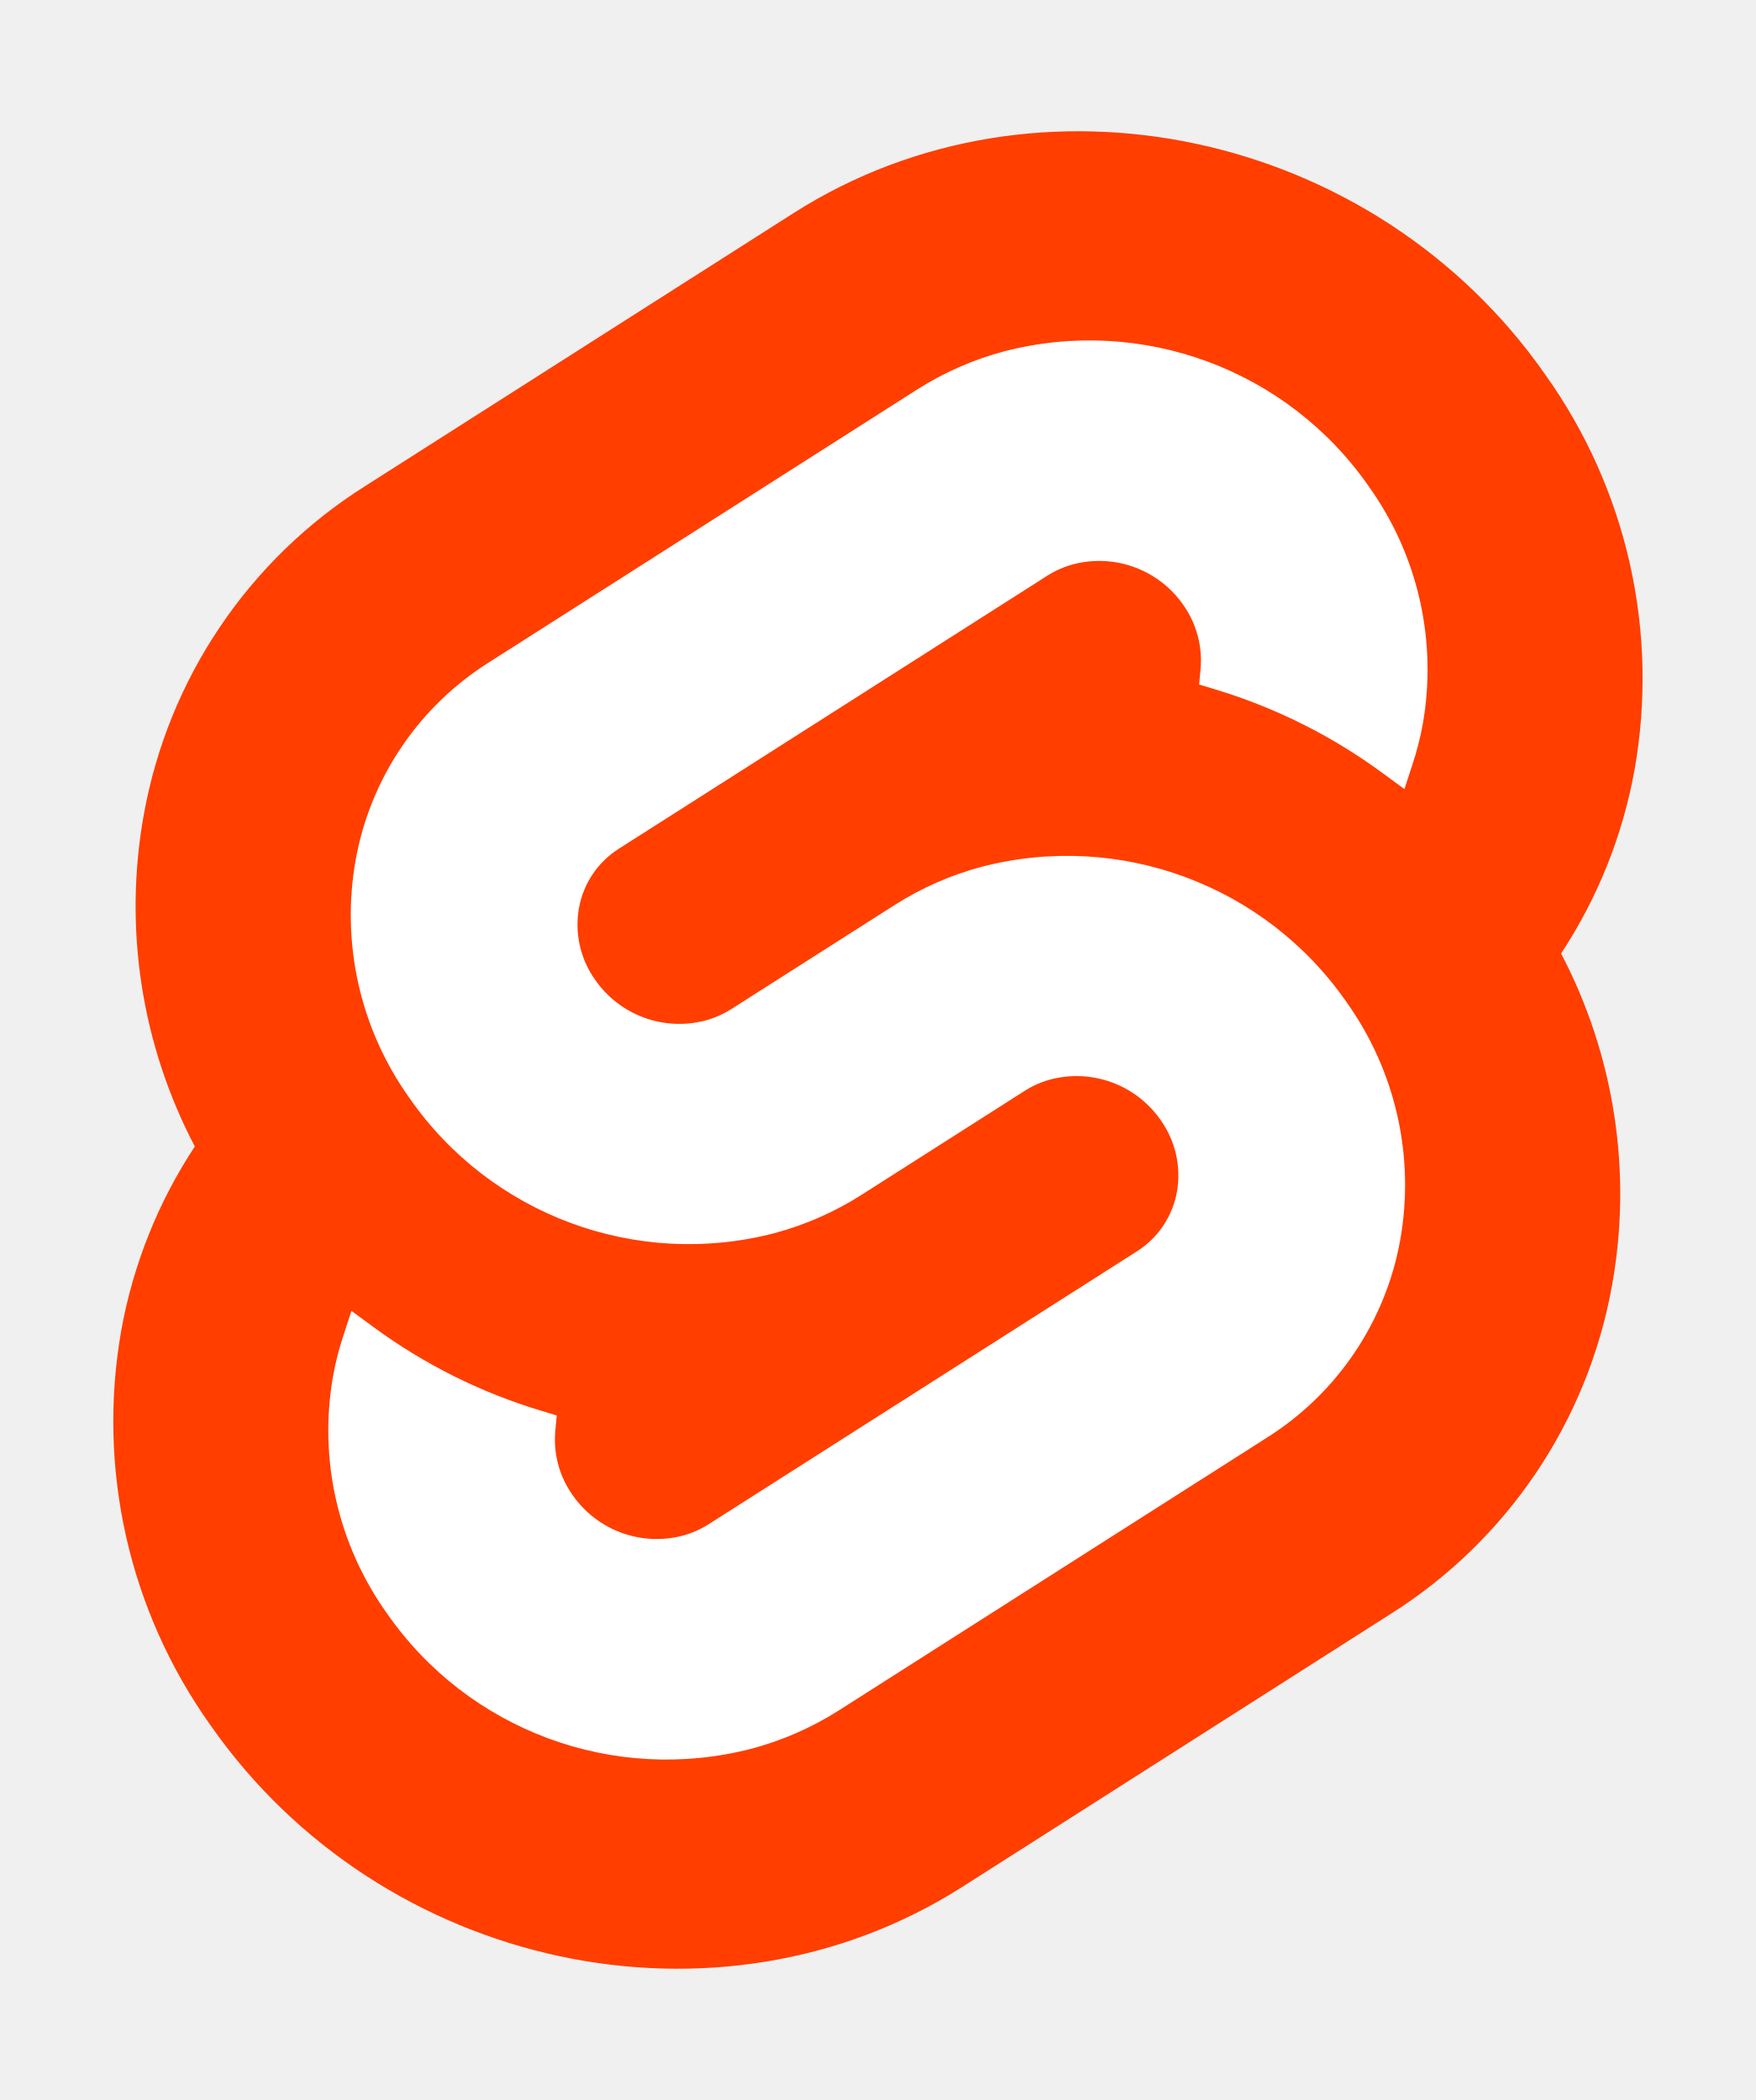
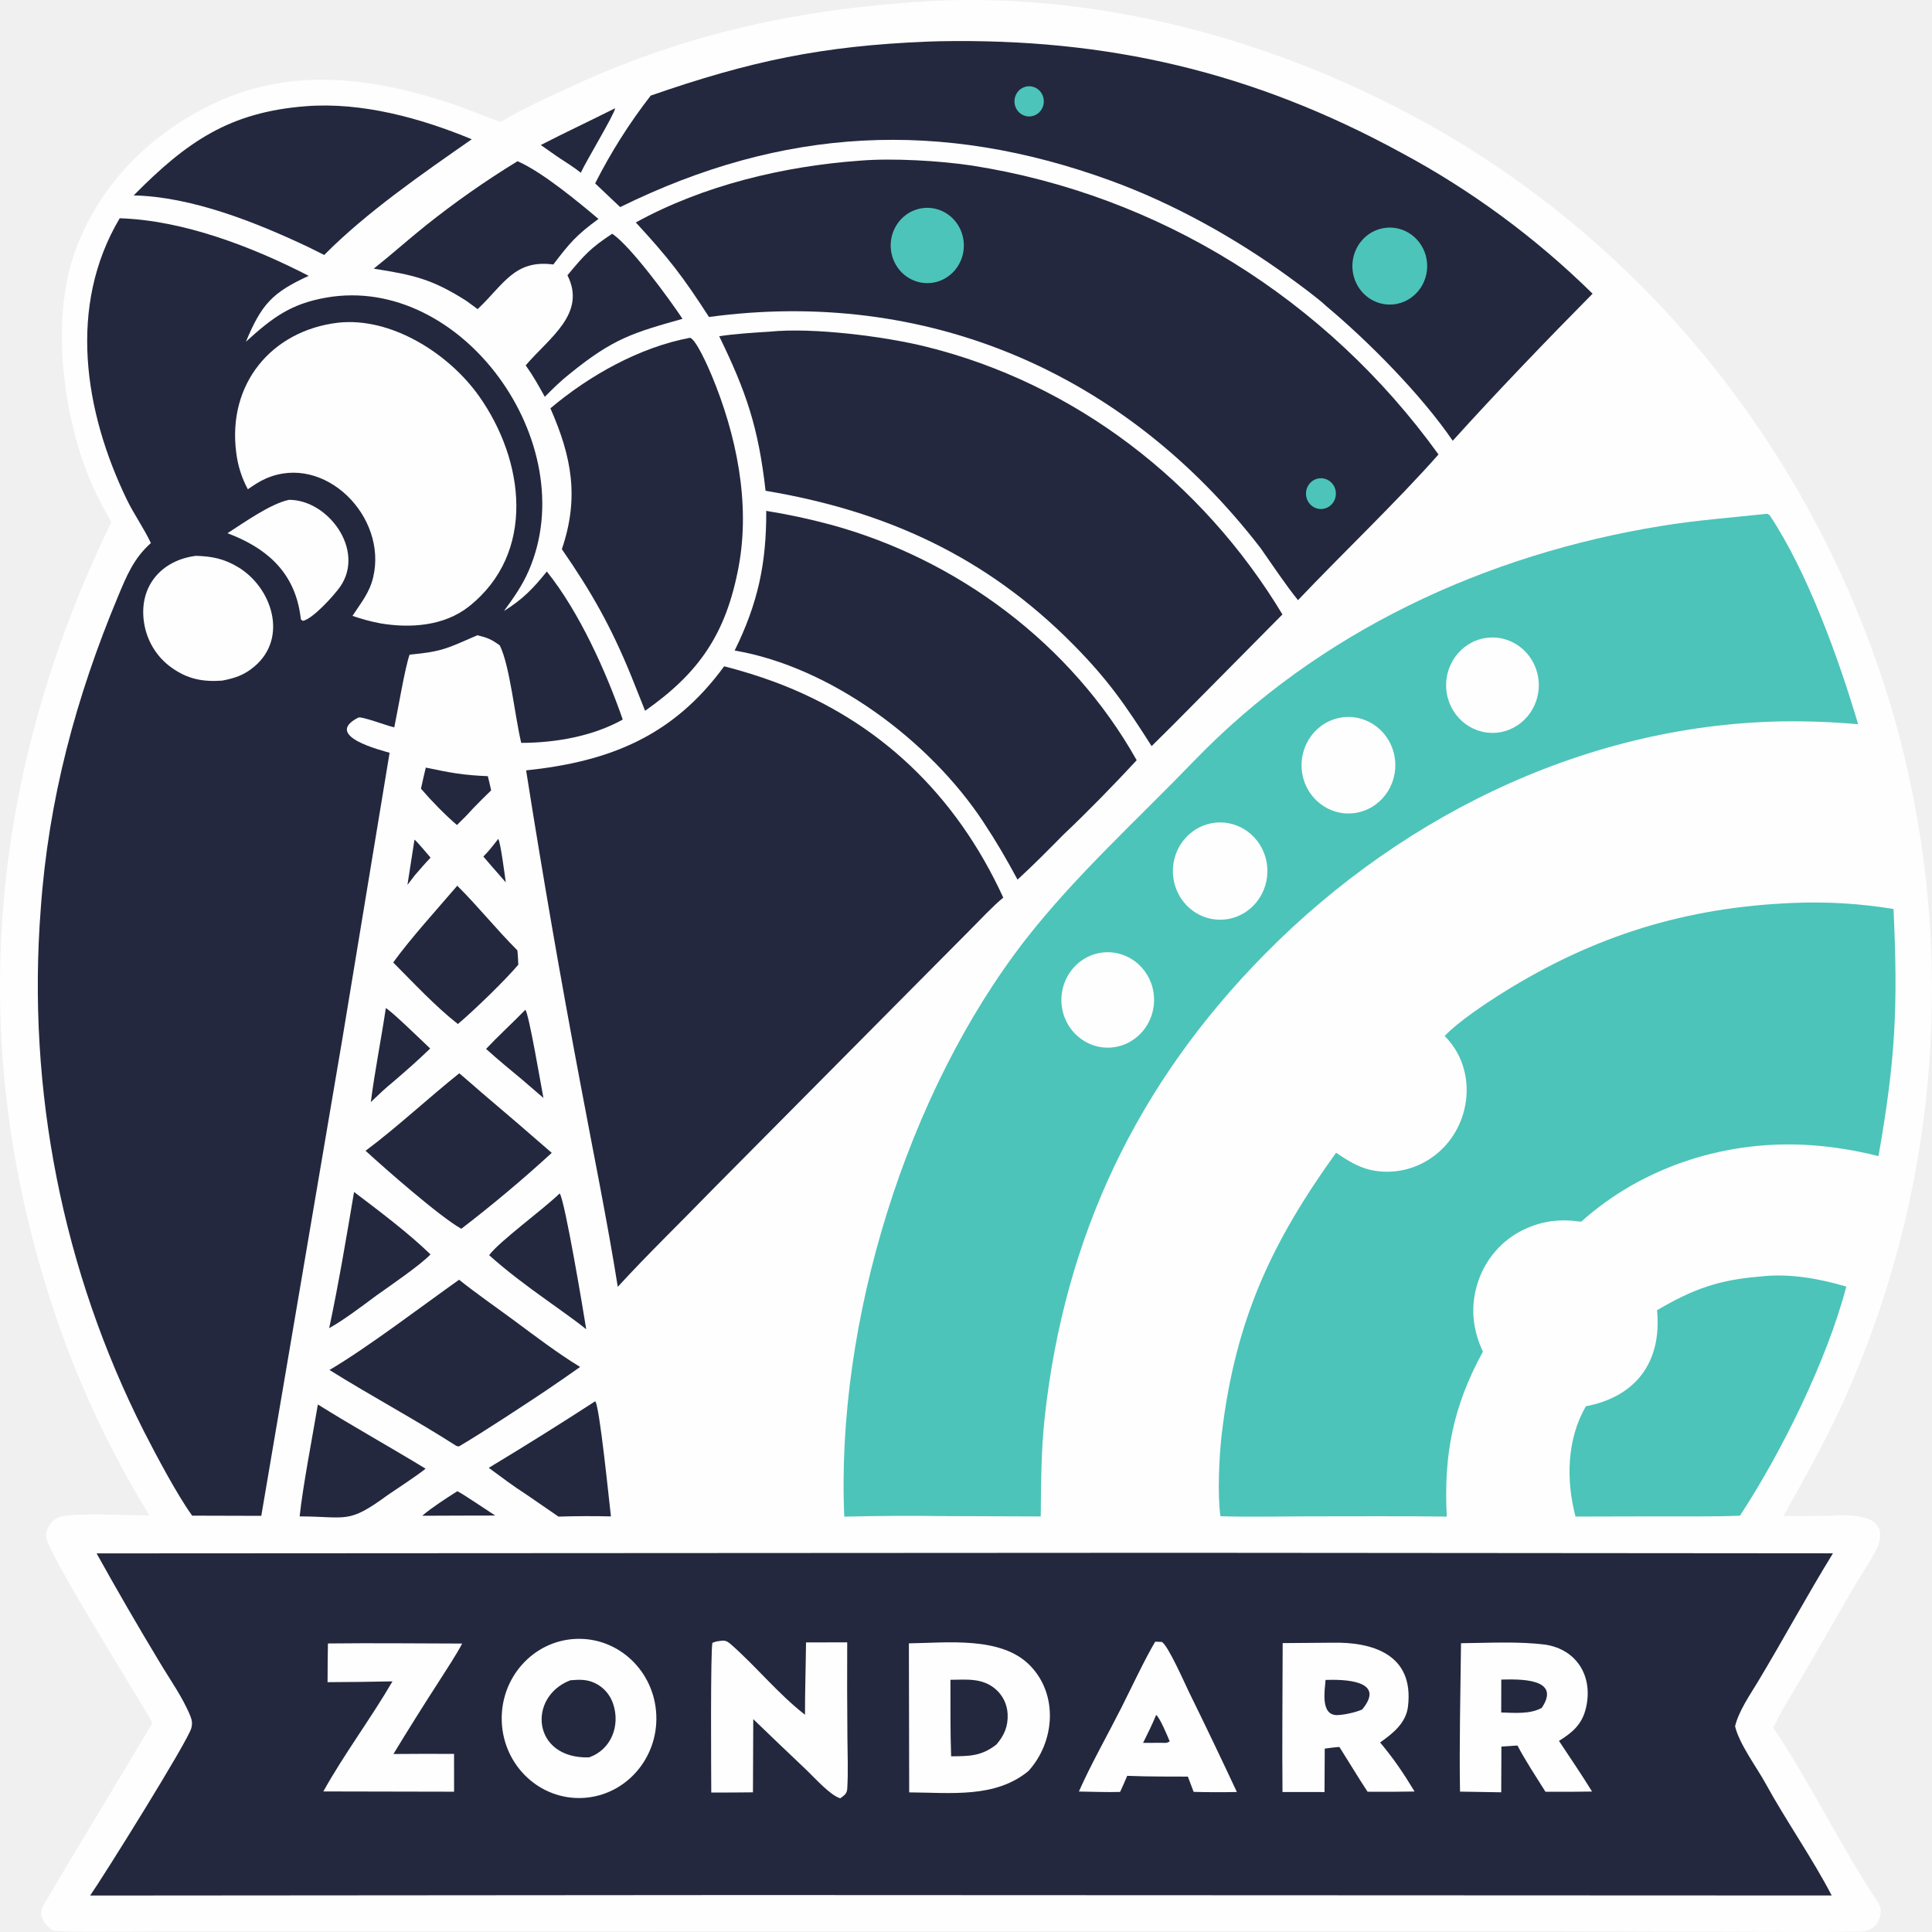
- <svg xmlns="http://www.w3.org/2000/svg" width="107" height="128" viewBox="0 0 107 128">
-   <path d="M94.157 22.819c-10.4-14.885-30.94-19.297-45.792-9.835L22.282 29.608A29.92 29.92 0 0 0 8.764 49.65a31.5 31.5 0 0 0 3.108 20.231 30 30 0 0 0-4.477 11.183 31.9 31.9 0 0 0 5.448 24.116c10.402 14.887 30.942 19.297 45.791 9.835l26.083-16.624A29.92 29.92 0 0 0 98.235 78.35a31.53 31.53 0 0 0-3.105-20.232 30 30 0 0 0 4.474-11.182 31.88 31.88 0 0 0-5.447-24.116" style="fill:#ff3e00" />
-   <path d="M45.817 106.582a20.72 20.72 0 0 1-22.237-8.243 19.17 19.17 0 0 1-3.277-14.503 18 18 0 0 1 .624-2.435l.49-1.498 1.337.981a33.6 33.6 0 0 0 10.203 5.098l.97.294-.09.968a5.85 5.85 0 0 0 1.052 3.878 6.24 6.24 0 0 0 6.695 2.485 5.8 5.8 0 0 0 1.603-.704L69.27 76.28a5.43 5.43 0 0 0 2.45-3.631 5.8 5.8 0 0 0-.987-4.371 6.24 6.24 0 0 0-6.698-2.487 5.7 5.7 0 0 0-1.6.704l-9.953 6.345a19 19 0 0 1-5.296 2.326 20.72 20.72 0 0 1-22.237-8.243 19.17 19.17 0 0 1-3.277-14.502 17.99 17.99 0 0 1 8.13-12.052l26.081-16.623a19 19 0 0 1 5.3-2.329 20.72 20.72 0 0 1 22.237 8.243 19.17 19.17 0 0 1 3.277 14.503 18 18 0 0 1-.624 2.435l-.49 1.498-1.337-.98a33.6 33.6 0 0 0-10.203-5.1l-.97-.294.09-.968a5.86 5.86 0 0 0-1.052-3.878 6.24 6.24 0 0 0-6.696-2.485 5.8 5.8 0 0 0-1.602.704L37.73 51.72a5.42 5.42 0 0 0-2.449 3.63 5.79 5.79 0 0 0 .986 4.372 6.24 6.24 0 0 0 6.698 2.486 5.8 5.8 0 0 0 1.602-.704l9.952-6.342a19 19 0 0 1 5.295-2.328 20.72 20.72 0 0 1 22.237 8.242 19.17 19.17 0 0 1 3.277 14.503 18 18 0 0 1-8.13 12.053l-26.081 16.622a19 19 0 0 1-5.3 2.328" style="fill:#fff" />
+ <svg xmlns="http://www.w3.org/2000/svg" height="1024" preserveAspectRatio="none" style="display:block" viewBox="240.902 242.59 1570.084 1525.29" width="1024">
+   <path d="M996.712 243.434c146.688-7.49 298.458 35.394 424.848 108.437 178.13 103.825 308.44 273.358 362.96 472.196a769.43 769.43 0 0 1-39.45 511.653c-16.24 36.93-34.72 68.96-54.83 103.72 12.81-.11 24.45.22 39.32-.3 13.04-.45 46.21-2.36 38.05 22.44-2.66 8.06-15.11 25.65-20.24 34.28l-39.91 67.12c-7.64 12.7-18.3 29.1-24.73 42.09l-.76 1.55c30.03 43.17 55.03 94.13 85.07 137.79 1.29 1.88 2.4 4.69 2.3 7.02-.49 10.57-7.58 16.38-17.97 16.15-31.62.47-63.15.29-94.72.12l-157.97-.45-522.18.05-461.765.07-148.42.04c-24.557.01-58.632.97-82.417-.51-6.882-5.05-12.681-11.95-7.418-20.62 29.063-47.9 59.092-95.6 88.337-143.43-12.419-21.91-85.979-134.75-86.458-147.21-.161-4.18 2.079-8.68 4.9-11.65 1.962-2.07 4.285-3.43 7.06-4.08 13.51-3.15 55.655-.89 72.068-.83a766 766 0 0 1-79.939-168.47c-70.362-210.54-49.585-418.545 48.936-615.843a349 349 0 0 1-12.346-22.513c-25.957-52.075-37.568-133.78-18.062-188.635 18.782-52.823 59.032-92.696 108.824-117.047 63.498-31.052 128.72-23.87 193.782-3.496 14.718 4.609 29.447 10.724 44.158 15.85 15.447-9.409 43.104-21.668 59.666-29.024 95.363-42.354 185.789-60.376 289.306-66.468" fill="#fefefe" />
+   <path d="m1196.96 1468.5 533.54.41c-21.16 33.41-40.22 67.82-61.03 101.42-6.65 10.72-15.42 22.93-18.53 35.08 3.36 14.05 17.51 32.27 24.75 45.11 16.24 28.85 38.47 59.76 53.78 88.54l-879.97-.35-535.347.39c10.055-13.89 79.558-121.9 82.241-132.25.922-3.56.6-6.07-.79-9.42-6.132-14.79-17.028-29.51-25.39-43.22a2707 2707 0 0 1-50.809-85.24z" fill="#23283e" />
+   <path d="M709.057 1536.47c34.542-1.33 63.672 25.49 65.201 60.02s-25.117 63.82-59.64 65.55c-34.808 1.74-64.388-25.17-65.93-59.99-1.541-34.82 25.543-64.24 60.369-65.58" fill="#fefefe" />
+   <path d="M704.439 1569.15c7.077-.56 12.889-.88 19.52 2.04a27.86 27.86 0 0 1 15.237 16.59c5.995 17.31-1.738 36.25-19.582 42.24-46.487 1.32-50.159-47.99-15.175-60.87" fill="#23283e" />
+   <path d="M979.531 1539.99c30.649-.36 74.789-5.79 98.239 17.29 23.29 22.91 20.62 60.35-1.13 83.56-27.08 21.58-62.99 17-96.866 16.81z" fill="#fefefe" />
+   <path d="M1013.3 1568.77c13.32-.12 26.06-1.6 36.8 7.49a27.2 27.2 0 0 1 9.68 19.69c.45 9.69-2.86 16.8-9.07 23.88-12.45 9.42-22 9.17-36.84 9.35-.77-19.47-.47-40.81-.57-60.41" fill="#23283e" />
+   <path d="M1428.23 1539.89c22.52-.22 46.54-1.6 68.7 1.15 25.44 3.9 38.77 25.01 32.89 49.77-3.15 13.27-11.15 19.62-21.98 26.21 8.94 13.11 18.42 26.61 26.88 39.97l-15.04.16-22.82.01c-7.44-11.5-16.34-24.63-22.76-36.5l-13.05.82-.14 36.11-33.49-.54c-.67-37.33.38-79.59.81-117.16" fill="#fefefe" />
+   <path d="M1460.96 1568.59c13-.19 49.57-1.78 32.88 22.35-9.55 5.13-22.2 3.92-32.94 3.63z" fill="#23283e" />
+   <path d="M1323.93 1539.48c31.38-.59 66.42 8.59 61.19 50.48-1.62 12.95-12.34 21.27-22.64 28.26 11.41 13.32 18.79 24 28.02 38.75-12.73.23-25.47.29-38.21.17l-5.73-8.62-17.17-26.72c-3.87.2-8.03.82-11.9 1.3l-.18 34.29-34.16-.02c-.37-38.95.08-78.56.15-117.57z" fill="#fefefe" />
+   <path d="M1318.15 1568.87c13.52-.42 49.9-.29 29.8 23.27-4.85 2.29-14.61 4.3-20.03 4.49-14.19.52-10.38-19.58-9.77-27.76" fill="#23283e" />
+   <path d="M823.073 1538.51c6.401-.85 7.394-1.54 12.332 2.69 20.558 17.66 38.034 38.8 59.693 55.16-.012-18.86.632-38.14.837-57.09l33.47-.08c-.125 25.12-.069 50.25.168 75.37.108 12.98.685 27.16-.124 40.06-.263 4.19-2.358 5.26-5.686 7.71-8.013-2.24-20.769-16.11-27.323-22.22a5748 5748 0 0 1-43.376-40.27l-.261 57.77c-11.29.13-22.58.19-33.87.17-.053-12.18-.747-114.5.998-118.24zm-315.675 1.58c36.137-.42 72.912-.01 109.095.07-4.609 8.67-13.815 22.14-19.311 30.55a2423 2423 0 0 0-36.555 56.65c16.425-.15 32.851-.18 49.276-.08l.02 29.84-106.237-.21c16.316-28.69 39.095-58.29 56.165-86.9q-26.368.54-52.741.63c.002-10.18.098-20.37.288-30.55m672.292-1.41 5.32.2c4.76 1.97 18.68 32.6 22 39.26 13.28 26.27 26.3 52.67 39.05 79.2-11.7.26-23.41.23-35.11-.09l-4.7-12.05-21.75-.06c-9.19-.03-18.38-.22-27.56-.55-1.66 4.06-3.91 8.67-5.76 12.71-10.76.31-22.65-.14-33.49-.32 9.26-20.53 23.85-45.65 34.38-65.92 8.02-15.44 18.87-37.99 27.62-52.38" fill="#fefefe" />
+   <path d="M1180.49 1596.5c3.08 2.29 9.14 16.54 11 20.86-2.45 1.71-3.61 1.08-7.24 1.18l-14.39.01c3.95-7.65 7.22-14.17 10.63-22.05M338.184 414.912c51.604 1.563 107.535 22.408 153.598 45.452-29.766 13.237-38.378 22.604-51.02 51.984 21.424-18.851 36.114-29.859 65.366-34.819 110.093-18.667 209.069 115.077 164.576 215.342-5.365 12.088-12.2 21.376-20.25 32.106 15.293-9.304 23.465-17.457 34.831-31.186 26.07 31.467 48.073 78.685 61.71 116.879-24.409 13.275-54.981 18.397-82.499 18.408-5.144-20.576-9.176-60.797-17.431-76.934-6.81-4.882-10.247-6.145-18.197-8.028-24.821 10.403-28.024 12.816-55.096 15.321-3.626 9.56-9.79 45.117-12.449 57.41-6.321-1.36-26.692-9.01-29.288-7.713-29.034 14.503 19.058 25.851 25.485 27.76l-38.216 224.856-66.061 377.58-56.173-.15c-12.307-16.52-29.484-48.11-39.111-66.39a761.97 761.97 0 0 1-83.97-412.307c6.27-86.699 28.605-167.333 62.723-246.778 7.156-16.664 12.894-30.341 26.807-42.383-5.699-11.785-13.787-22.718-19.599-34.41-34.657-69.723-48.048-152.84-5.736-222" fill="#23283e" />
+   <path d="M515.399 497.38c43.09-4.756 90.052 24.075 114.727 57.854 37.138 50.842 46.678 124.063-8.226 166.233-20.174 15.495-47.818 17.213-71.833 13.254-8.505-1.563-14.55-3.258-22.723-5.898 6.891-10.338 13.785-17.989 16.838-30.509 11.7-47.979-39.49-97.977-86.966-78.025-5.624 2.364-9.853 5.227-14.901 8.578a79.7 79.7 0 0 1-9.424-28.852c-7.346-54.544 28.904-96.359 82.508-102.635M400.228 681.407c13.044.429 22.568 2.203 34.022 8.843 27.578 15.985 41.162 55.797 13.382 78.544-8.402 6.88-15.828 9.201-26.201 11.142-15.514 1.076-27.973-1.13-40.96-10.166a53.1 53.1 0 0 1-22.601-36.178c-4.202-28.553 14.677-48.89 42.358-52.185" fill="#fefefe" />
+   <path d="M475.772 637.205c31.742-.119 61.998 39.607 41.728 68.355-4.875 6.913-22.412 25.678-30.438 27.216l-1.602-1.102-.703-4.762c-5.444-33.803-28.434-52.213-58.999-63.352 13.479-8.366 34.956-23.312 50.014-26.355" fill="#fefefe" />
+   <path d="M1674.73 648.443c2.92-.31 1.57-.552 4.2.739 30.74 44.676 56.22 113.312 72.01 165.15a636 636 0 0 0-46.82-2.263c-163.41-1.653-319.78 69.914-435.42 183.856-103.19 101.675-162.93 222.165-178.9 366.665-2.8 25.31-2.88 51.75-3.11 77.21l-78.79-.27c-26.955-.35-53.918-.21-80.872.43-6.971-153.72 50.83-334.98 147.052-455.253 40.35-50.435 91.31-95.155 136.71-140.92 102.29-103.093 238.02-163.576 380.44-186.015 27.6-4.368 55.63-6.455 83.5-9.329" fill="#4cc4b9" />
+   <path d="M1226.29 892.391c20.75-3.39 40.37 10.543 44.01 31.256s-10.05 40.501-30.72 44.39a38.42 38.42 0 0 1-36.44-12.956 38.42 38.42 0 0 1-6.69-38.088 38.41 38.41 0 0 1 29.84-24.602m102.16-82.869c20.45-4.558 40.74 8.244 45.43 28.661s-7.98 40.791-28.37 45.611c-20.57 4.865-41.17-7.948-45.9-28.551-4.73-20.604 8.21-41.121 28.84-45.721m-189.86 184.925c20.78-1.403 38.76 14.323 40.12 35.103 1.37 20.79-14.39 38.73-35.17 40.07-20.74 1.33-38.63-14.39-40-35.12-1.36-20.73 14.32-38.654 35.05-40.053m313.01-248.508c20.66-1.2 38.41 14.493 39.76 35.142 1.35 20.648-14.21 38.518-34.85 40.016-20.85 1.513-38.95-14.246-40.31-35.107s14.53-38.839 35.4-40.051" fill="#fefefe" />
+   <path d="M1698.31 955.445c27.23-1.124 54.51.481 81.41 4.79 3.7 77.375 1.61 118.595-12.23 195.115a317 317 0 0 0-54.94-8.65c-66.98-4.55-135.8 16.06-186.67 60.42-16.83-2.36-31.61-.86-47.18 6.48a70.4 70.4 0 0 0-36.42 40.34c-6.69 19.11-4.97 37.72 3.75 55.75-24.26 43.05-32.02 81.46-29.37 130.23-37.27-.48-75.09-.18-112.41-.2-23.47.09-48.14.57-71.52-.06-2.56-17.11-1.05-48.11 1.14-65.71 11.15-89.74 40.28-150.27 92.82-221.31 13.67 9.07 24.44 15.03 41.65 15.03a64.87 64.87 0 0 0 46.33-19.74c23.3-24.06 25.02-63.56.24-87.43 11.36-11.51 32.73-25.3 46.96-33.97 74.65-45.444 149.62-67.702 236.44-71.085" fill="#4cc4b9" />
+   <path d="M829.405 768.632a423 423 0 0 1 40.784 12.274c84.876 30.59 147.721 89.117 186.051 170.36-7.47 5.737-20.37 19.027-27.46 25.961l-47.047 46.023-160.738 157.41c-25.829 25.9-53.051 51.39-78.047 77.86-8.499-52.1-20.347-108.23-30.371-160.47a7944 7944 0 0 1-44.11-247.253c67.586-6.899 119.317-26.791 160.938-82.165m110.533-399.216c26.214-2.122 65.012.078 91.002 3.907a580.76 580.76 0 0 1 378.99 228.069c-34.25 37.63-77.88 77.851-114.18 115.017-10.02-12.054-21.03-28.087-30.35-41.02-110.42-139.382-272.047-205.723-448.324-182.539-21.69-32.635-32.594-46.233-59.465-74.633 55.065-29.415 120.328-44.457 182.327-48.801" fill="#23283e" />
+   <path d="M987.597 407.47a29.73 29.73 0 0 1 28.663 8.706 29.73 29.73 0 0 1 6.54 29.237 29.74 29.74 0 0 1-22.24 20.08c-15.916 3.335-31.561-6.741-35.108-22.614s6.32-31.651 22.145-35.409m324.143 212.977c4.3-.966 8.78.472 11.72 3.759a12.13 12.13 0 0 1 2.42 12.074 12.14 12.14 0 0 1-9.36 7.991c-6.51 1.15-12.74-3.102-14.04-9.576-1.29-6.474 2.81-12.8 9.26-14.248" fill="#4cc4b9" />
+   <path d="M994.642 275.447q4.888-.21 9.778-.295c136.5-2.521 254.69 24.119 375.32 88.043a679.6 679.6 0 0 1 155.42 111.253c-36.26 35.572-79.27 79.057-113.66 116.112-25.66-36.417-68.43-78.393-102.93-106.419-6.11-5.751-22.61-17.49-29.8-22.576-43.86-31.046-94.35-58.331-145.06-76.296-138.25-48.975-266.779-42.372-398.812 20.83l-20.341-18.722a426 426 0 0 1 45.166-69.319c81.12-27.342 139.31-39.253 224.919-42.611" fill="#23283e" />
+   <path d="M1365.49 422.651c16.33-2.637 31.77 8.263 34.75 24.53 2.97 16.267-7.6 31.93-23.8 35.247a30.39 30.39 0 0 1-29.11-9.927 30.39 30.39 0 0 1 18.16-49.85M1072.94 311.5c6.17-2.393 13.11.693 15.46 6.877s-.78 13.099-6.98 15.407c-6.14 2.285-12.98-.812-15.31-6.936-2.32-6.123.73-12.978 6.83-15.348" fill="#4cc4b9" />
+   <path d="M866.562 504.426c34.889-3.46 92.99 3.726 126.692 11.814 120.886 29.011 224.556 106.274 289.856 211.438l-71.61 70.254a2814 2814 0 0 1-34.7 33.712c-21.45-32.718-35.58-52.561-63.77-80.262-70.99-69.75-152.687-105.467-249.966-121.335-5.816-50.014-15.712-78.169-37.694-122.017 12.695-1.887 28.396-2.842 41.192-3.604" fill="#23283e" />
+   <path d="M863.612 645.917a534 534 0 0 1 52.693 10.984c102.425 27.186 194.995 93.697 248.345 185.876-17.97 18.874-40.28 41.127-59.45 58.678-12.34 12.149-24.44 24.054-37.37 35.573-9.53-17.086-16.95-29.559-27.97-45.764-43.674-64.245-124.012-122.193-201.916-135.089 18.945-37.369 25.847-68.861 25.668-110.258m-61.969-136.651c4.855 1.042 14.992 23.548 17.626 29.695 19.997 46.663 31.608 100.565 21.899 151.05-10.202 53.053-32.133 83.776-76.004 113.743l-11.714-28.506c-16.121-38.126-31.695-65.029-55.941-99.083 14.208-40.621 8.107-72.74-9.31-111.219 31.932-26.163 72.735-48.257 113.444-55.68" fill="#23283e" />
+   <path d="M1671.18 1250.41c23.57-2.7 47.58 1.46 70.16 7.93-15.6 57.96-52.67 130.9-86.43 180.86-21.64.9-45.6.48-67.41.54l-66.23.15c-7.75-28.76-7.11-60.9 8.43-87.07 40.26-7.45 61.96-34.51 57.83-75.82 29.21-16.7 50.07-23.95 83.65-26.59" fill="#4cc4b9" />
+   <path d="M489.738 326.427c45.172-3.351 92.908 9.329 134.542 26.106-39.839 27-85.581 57.656-119.904 91.355l-13.092-6.339c-42.723-19.599-94.599-39.666-141.753-40.689 43.212-42.479 77.957-65.812 140.207-70.433m124.253 926.493c13.864 10.83 30.924 22.25 45.342 32.65 16.672 12.02 35.444 25.83 53.024 36.21a1667 1667 0 0 1-27.328 18.37c-14.847 9.67-53.578 34.49-71.275 44.42-.629-.13-1.257-.26-1.886-.4-32.273-20.17-69.542-39.54-103.201-60 30.575-17.47 74.618-50.07 105.324-71.25m47.502-883.055c19.83 8.332 49.497 32.205 65.764 45.574-18.025 12.844-23.21 18.8-36.686 35.956-31.542-4.029-40.165 15.662-61.507 35.252l-9.23-6.58c-28.127-17.393-43.291-20.442-75.194-25.37 13.93-10.729 27.948-22.907 42.14-33.958a730 730 0 0 1 74.713-50.874m-47.357 720.085c.991.65 16.553 13.91 18.333 15.37a4862 4862 0 0 1 56.828 47.45 1102 1102 0 0 1-73.501 59.93c-17.6-9.59-62.362-47.81-77.807-61.6 24.402-17.55 51.627-42.15 76.147-61.15m124.303-662.841c15.11 9.955 46.209 51.197 57.118 67.193-40.303 11.063-56.093 15.45-91.067 42.951-7.714 5.852-13.935 11.854-20.832 18.617-5.245-9.119-9.284-16.292-15.533-24.834 18.802-21.526 49.734-40.733 33.922-71.112 13.753-16.066 18.444-21.263 36.392-32.815M612.501 941.862c16.205 15.509 31.616 34.29 48.864 51.033.436 3.592.552 7.655.753 11.305-11.013 12.65-35.782 35.91-49.098 46.85-18.588-14.19-35.675-32.16-52.536-48.56 12.355-17.127 37.319-43.917 52.017-60.628m112.122 406.998c3.505 3.11 11.469 80.71 12.766 90.92-14.202-.34-28.41-.28-42.609.16l-26.326-17.58c-10.434-6.49-20.344-13.78-30.344-20.93a3075 3075 0 0 0 86.513-52.57m-225.404 2.55c28.702 17.42 58.509 33.47 87.571 50.7-8.194 6.32-21.903 14.88-30.841 20.83-32.483 23.15-32.793 16.93-71.535 16.83 2.593-23.97 10.57-63.6 14.805-88.36m29.412-167.78c19.849 14.6 44.331 32.47 62.113 49.29-7.893 8.26-33.585 25.28-44.309 32.7-11.429 8.28-25.773 18.84-38.027 25.56 7.345-33.18 14.402-73.83 20.223-107.55m167.089 1.18c3.967 4.02 19.618 94.75 21.586 107.21-9.367-7.37-22.301-16.01-32.24-23.06-15.755-10.89-32.254-22.86-46.661-35.43 8.481-11.06 43.123-35.43 57.315-48.72m-141.264-146.35c4.765 2.49 29.994 26.39 36.042 31.92-9.856 9.28-19.165 17.17-29.549 25.88-6.846 5.38-12.341 10.51-18.694 16.41 3.101-23.74 8.507-50.07 12.201-74.21m32.472-189.861c20.686 4.146 29.386 5.899 50.412 6.772 1.037 3.655 1.838 7.511 2.687 11.227a535 535 0 0 0-14.765 14.318c-4.47 4.854-8.203 8.503-13.024 13.026-9.758-8.147-20.861-19.194-29.228-28.686 1.182-5.5 2.609-11.166 3.918-16.657m80.912 191.211c2.878 2.85 12.96 61.06 14.698 69.6l-16.973-14.2c-9.993-8.07-20.002-16.03-29.646-24.52 9.472-9.77 21.852-20.89 31.921-30.88m72.959-711.766c-.269 4.308-23.867 42.159-27.884 50.925-5.546-4.315-12.642-8.61-18.648-12.45l-13.873-9.436c20.024-10.013 40.293-19.201 60.405-29.039M612.545 1419.9c3.18 1.18 26.043 16.27 30.797 19.18l-26.092.05-33.243.12c8.628-7.03 19.051-13.46 28.538-19.35m-34.797-514.457c2.452 1.95 10.657 11.524 13.076 14.256-4.49 4.471-8.618 9.232-12.839 13.959l-5.957 7.54zm68.087-.568c1.91 2.972 5.297 28.914 6.104 34.333l-5.231-5.829c-4.324-4.64-8.757-9.801-13.005-14.566 4.545-4.295 8.2-9.08 12.132-13.938" fill="#23283e" />
</svg>
